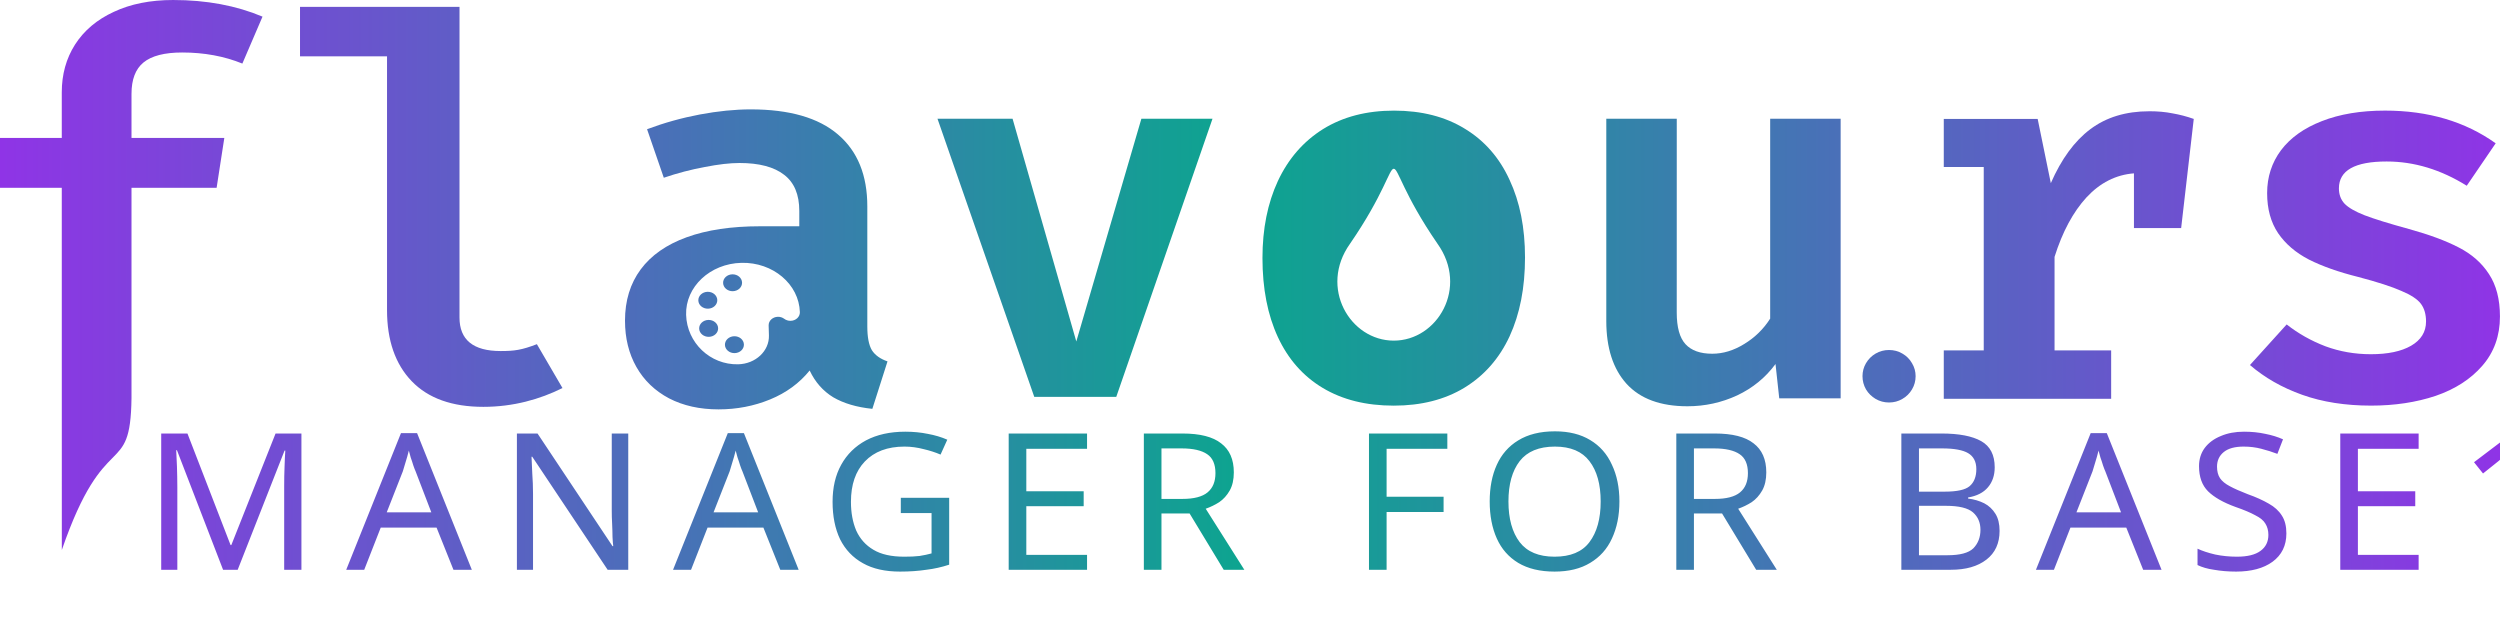
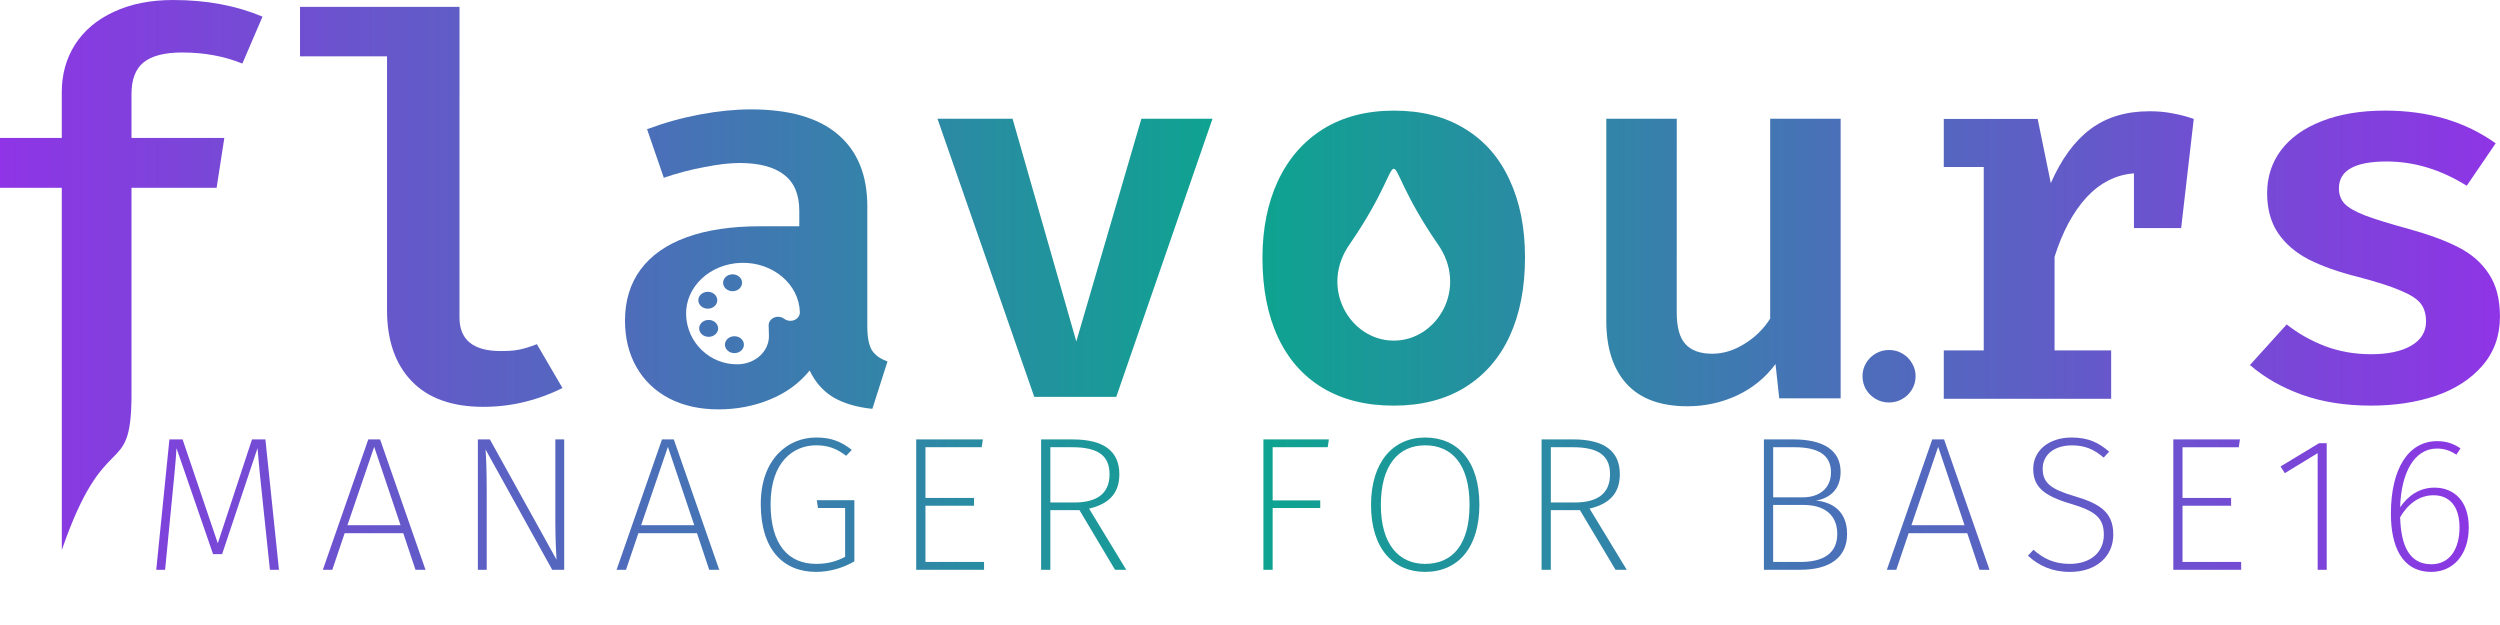
- <svg xmlns="http://www.w3.org/2000/svg" xmlns:xlink="http://www.w3.org/1999/xlink" id="svg8" version="1.1" viewBox="0 0 105.833 26.458" height="100" width="400">
+ <svg xmlns="http://www.w3.org/2000/svg" xmlns:xlink="http://www.w3.org/1999/xlink" width="400" height="100" viewBox="0 0 105.833 26.458" version="1.1" id="svg8">
  <defs id="defs2">
    <linearGradient id="Main_gradient">
-       <stop id="stop892" offset="0" style="stop-color:#0ca58f;stop-opacity:1" />
-       <stop id="stop894" offset="1" style="stop-color:#8f34e6;stop-opacity:1" />
+       <stop style="stop-color:#0ca58f;stop-opacity:1" offset="0" id="stop892" />
+       <stop style="stop-color:#8f34e6;stop-opacity:1" offset="1" id="stop894" />
    </linearGradient>
-     <filter height="1" y="-1.849924e-06" width="1" x="-3.0545465e-07" id="filter902" style="color-interpolation-filters:sRGB">
-       <feGaussianBlur id="feGaussianBlur904" stdDeviation="1.3314389e-05" />
+     <filter style="color-interpolation-filters:sRGB" id="filter902" x="-3.0545465e-07" width="1" y="-1.849924e-06" height="1">
+       <feGaussianBlur stdDeviation="1.3314389e-05" id="feGaussianBlur904" />
    </filter>
-     <linearGradient gradientTransform="matrix(1.011835,0,0,1.011835,0,-0.4479252)" spreadMethod="reflect" gradientUnits="userSpaceOnUse" y2="13.597" x2="102.974" y1="13.597" x1="51.487" id="linearGradient995" xlink:href="#Main_gradient" />
-     <linearGradient gradientTransform="matrix(0.9891899,0,0,1.083009,0,-1.396693)" spreadMethod="reflect" gradientUnits="userSpaceOnUse" y2="20.834" x2="0" y1="20.834" x1="52.917" id="linearGradient1029" xlink:href="#Main_gradient" />
-     <linearGradient spreadMethod="reflect" y2="13.287" x2="104.615" y1="13.287" x1="52.307" gradientUnits="userSpaceOnUse" id="linearGradient1204" xlink:href="#Main_gradient" />
-     <linearGradient spreadMethod="reflect" y2="13.287" x2="104.615" y1="13.287" x1="52.307" gradientUnits="userSpaceOnUse" id="linearGradient1206" xlink:href="#Main_gradient" gradientTransform="matrix(3.789957,0,0,3.824298,0.9704079,-0.6046531)" />
-     <linearGradient spreadMethod="reflect" y2="13.287" x2="104.615" y1="13.287" x1="52.307" gradientUnits="userSpaceOnUse" id="linearGradient1208" xlink:href="#Main_gradient" />
-     <linearGradient spreadMethod="reflect" y2="13.287" x2="104.615" y1="13.287" x1="52.307" gradientUnits="userSpaceOnUse" id="linearGradient1210" xlink:href="#Main_gradient" />
-     <linearGradient spreadMethod="reflect" y2="13.287" x2="104.615" y1="13.287" x1="52.307" gradientUnits="userSpaceOnUse" id="linearGradient1212" xlink:href="#Main_gradient" />
-     <linearGradient spreadMethod="reflect" y2="13.287" x2="104.615" y1="13.287" x1="52.307" gradientUnits="userSpaceOnUse" id="linearGradient1214" xlink:href="#Main_gradient" />
-     <linearGradient spreadMethod="reflect" y2="13.287" x2="104.615" y1="13.287" x1="52.307" gradientUnits="userSpaceOnUse" id="linearGradient1216" xlink:href="#Main_gradient" />
-     <linearGradient spreadMethod="reflect" y2="13.287" x2="104.615" y1="13.287" x1="52.307" gradientUnits="userSpaceOnUse" id="linearGradient1218" xlink:href="#Main_gradient" />
+     <linearGradient xlink:href="#Main_gradient" id="linearGradient995" x1="51.487" y1="13.597" x2="102.974" y2="13.597" gradientUnits="userSpaceOnUse" spreadMethod="reflect" gradientTransform="matrix(1.011835,0,0,1.011835,0,-0.4479252)" />
+     <linearGradient xlink:href="#Main_gradient" id="linearGradient1029" x1="52.917" y1="20.834" x2="0" y2="20.834" gradientUnits="userSpaceOnUse" spreadMethod="reflect" gradientTransform="matrix(0.9891899,0,0,1.083009,0,-1.396693)" />
+     <linearGradient xlink:href="#Main_gradient" id="linearGradient1204" gradientUnits="userSpaceOnUse" x1="52.307" y1="13.287" x2="104.615" y2="13.287" spreadMethod="reflect" />
+     <linearGradient gradientTransform="matrix(3.789957,0,0,3.824298,0.9704079,-0.6046531)" xlink:href="#Main_gradient" id="linearGradient1206" gradientUnits="userSpaceOnUse" x1="52.307" y1="13.287" x2="104.615" y2="13.287" spreadMethod="reflect" />
+     <linearGradient xlink:href="#Main_gradient" id="linearGradient1208" gradientUnits="userSpaceOnUse" x1="52.307" y1="13.287" x2="104.615" y2="13.287" spreadMethod="reflect" />
+     <linearGradient xlink:href="#Main_gradient" id="linearGradient1210" gradientUnits="userSpaceOnUse" x1="52.307" y1="13.287" x2="104.615" y2="13.287" spreadMethod="reflect" />
+     <linearGradient xlink:href="#Main_gradient" id="linearGradient1212" gradientUnits="userSpaceOnUse" x1="52.307" y1="13.287" x2="104.615" y2="13.287" spreadMethod="reflect" />
+     <linearGradient xlink:href="#Main_gradient" id="linearGradient1214" gradientUnits="userSpaceOnUse" x1="52.307" y1="13.287" x2="104.615" y2="13.287" spreadMethod="reflect" />
+     <linearGradient xlink:href="#Main_gradient" id="linearGradient1216" gradientUnits="userSpaceOnUse" x1="52.307" y1="13.287" x2="104.615" y2="13.287" spreadMethod="reflect" />
+     <linearGradient xlink:href="#Main_gradient" id="linearGradient1218" gradientUnits="userSpaceOnUse" x1="52.307" y1="13.287" x2="104.615" y2="13.287" spreadMethod="reflect" />
  </defs>
  <g id="layer1">
-     <path transform="matrix(1.036117,0,0,0.9984612,-0.3110726,-0.03447067)" d="m 19.074,13.494 c 0,0.95 0.561,1.424 1.682,1.424 0.568,0 0.859,-0.044 1.48,-0.291 l 1.046,1.86 c -0.927,0.479 -2.014,0.797 -3.233,0.797 -1.279,0 -2.255,-0.363 -2.928,-1.088 C 16.45,15.472 16.113,14.466 16.113,13.18 V 2.424 H 12.558 V 0.326 h 6.517 z" style="font-style:normal;font-variant:normal;font-weight:600;font-stretch:normal;font-size:21.872px;line-height:1.25;font-family:'Fira Code';-inkscape-font-specification:'Fira Code Semi-Bold';font-variant-ligatures:normal;font-variant-caps:normal;font-variant-numeric:normal;font-variant-east-asian:normal;fill:url(#linearGradient1204);fill-opacity:1;stroke:none;stroke-width:0.265;filter:url(#filter902)" id="path1063" />
-     <path id="path1065" style="font-style:normal;font-variant:normal;font-weight:600;font-stretch:normal;font-size:21.872px;line-height:1.25;font-family:'Fira Code';-inkscape-font-specification:'Fira Code Semi-Bold';font-variant-ligatures:normal;font-variant-caps:normal;font-variant-numeric:normal;font-variant-east-asian:normal;fill:url(#linearGradient1206);fill-opacity:1;stroke:none;stroke-width:1.007;filter:url(#filter902)" d="M 120.107 17.5 C 117.614 17.5 114.907 17.771 111.988 18.314 C 109.098 18.858 106.278 19.644 103.529 20.674 L 106.207 28.438 C 108.389 27.694 110.572 27.123 112.754 26.723 C 114.936 26.294 116.792 26.08 118.322 26.08 C 121.468 26.08 123.848 26.709 125.463 27.967 C 127.078 29.196 127.887 31.127 127.887 33.758 L 127.887 36.203 L 121.596 36.203 C 117.005 36.203 113.094 36.788 109.863 37.961 C 106.633 39.133 104.18 40.85 102.508 43.109 C 100.836 45.369 100 48.098 100 51.301 C 100 54.103 100.609 56.578 101.828 58.723 C 103.047 60.867 104.789 62.539 107.057 63.74 C 109.324 64.913 111.959 65.5 114.963 65.5 C 117.882 65.5 120.632 64.97 123.211 63.912 C 125.79 62.854 127.901 61.31 129.545 59.279 C 130.423 61.138 131.684 62.569 133.328 63.57 C 135 64.543 137.082 65.157 139.576 65.414 L 142 57.822 C 140.838 57.422 140.002 56.82 139.492 56.02 C 139.01 55.19 138.77 53.933 138.77 52.246 L 138.77 33.027 C 138.77 28.023 137.211 24.193 134.094 21.533 C 130.976 18.845 126.314 17.5 120.107 17.5 z M 118.637 42.053 C 123.663 41.934 127.846 45.467 127.979 49.943 C 128.001 50.691 127.341 51.31 126.502 51.33 C 126.108 51.34 125.75 51.213 125.471 51.004 C 125.202 50.803 124.843 50.677 124.459 50.686 C 123.62 50.706 122.96 51.325 122.982 52.072 L 123.029 53.666 C 123.103 56.152 120.898 58.221 118.107 58.287 C 113.638 58.392 109.91 54.849 109.777 50.373 C 109.644 45.897 113.611 42.171 118.637 42.053 z M 117.174 43.891 C 116.335 43.911 115.675 44.53 115.697 45.277 C 115.72 46.025 116.415 46.612 117.254 46.592 C 118.093 46.572 118.753 45.953 118.73 45.205 C 118.708 44.458 118.013 43.871 117.174 43.891 z M 113.209 46.688 C 112.37 46.708 111.71 47.327 111.732 48.074 C 111.755 48.822 112.45 49.408 113.289 49.389 C 114.128 49.369 114.788 48.749 114.766 48.002 C 114.743 47.254 114.048 46.668 113.209 46.688 z M 113.342 51.189 C 112.502 51.209 111.843 51.829 111.865 52.576 C 111.888 53.324 112.585 53.912 113.424 53.893 C 114.263 53.873 114.923 53.253 114.9 52.506 C 114.878 51.758 114.181 51.17 113.342 51.189 z M 117.469 53.797 C 116.629 53.817 115.968 54.436 115.99 55.184 C 116.013 55.931 116.71 56.518 117.549 56.498 C 118.388 56.478 119.048 55.859 119.025 55.111 C 119.003 54.364 118.308 53.777 117.469 53.797 z " transform="scale(0.2645833)" />
-     <path transform="matrix(0.9979843,0,0,0.9912132,0.3347515,0.00102937)" d="m 48.08,5.071 h 3.017 L 47.015,16.949 H 43.537 L 39.432,5.071 h 3.185 l 2.703,9.512 z" style="font-style:normal;font-variant:normal;font-weight:600;font-stretch:normal;font-size:21.872px;line-height:1.25;font-family:'Fira Code';-inkscape-font-specification:'Fira Code Semi-Bold';font-variant-ligatures:normal;font-variant-caps:normal;font-variant-numeric:normal;font-variant-east-asian:normal;fill:url(#linearGradient1208);fill-opacity:1;stroke:none;stroke-width:0.265;filter:url(#filter902)" id="path1067" />
-     <path transform="matrix(1.002759,0,0,0.9949813,0.115438,-0.02722774)" d="m 58.736,4.734 c 1.167,0 2.165,0.258 2.995,0.774 0.83,0.508 1.458,1.234 1.884,2.176 0.434,0.935 0.651,2.034 0.651,3.298 0,1.286 -0.217,2.404 -0.651,3.354 -0.434,0.942 -1.069,1.671 -1.907,2.187 -0.83,0.508 -1.825,0.763 -2.984,0.763 -1.167,0 -2.165,-0.251 -2.995,-0.752 -0.83,-0.501 -1.462,-1.223 -1.896,-2.165 -0.434,-0.942 -0.651,-2.064 -0.651,-3.365 0,-1.241 0.217,-2.333 0.651,-3.275 0.441,-0.95 1.077,-1.686 1.907,-2.21 0.838,-0.523 1.836,-0.785 2.995,-0.785 z m -1.858,5.664 c -1.319,1.861 0,4.122 1.847,4.122 1.847,0 3.166,-2.26 1.847,-4.122 -2.902,-4.255 -0.792,-4.255 -3.694,0 z" style="font-style:normal;font-variant:normal;font-weight:600;font-stretch:normal;font-size:21.872px;line-height:1.25;font-family:'Fira Code';-inkscape-font-specification:'Fira Code Semi-Bold';font-variant-ligatures:normal;font-variant-caps:normal;font-variant-numeric:normal;font-variant-east-asian:normal;fill:url(#linearGradient1210);fill-opacity:1;stroke:none;stroke-width:0.265;filter:url(#filter902)" id="path1069" />
-     <path transform="matrix(1.007491,0,0,0.9963982,0.2337334,-0.02526141)" d="m 70.222,13.304 q 0,0.942 0.37,1.346 0.37,0.404 1.122,0.404 0.684,0 1.346,-0.415 0.673,-0.415 1.088,-1.077 V 5.071 h 2.961 V 16.949 h -2.58 l -0.157,-1.458 q -0.628,0.864 -1.615,1.335 -0.987,0.46 -2.086,0.46 -1.694,0 -2.557,-0.953 -0.852,-0.953 -0.852,-2.67 V 5.071 h 2.961 z" style="font-style:normal;font-variant:normal;font-weight:600;font-stretch:normal;font-size:21.872px;line-height:1.25;font-family:'Fira Code';-inkscape-font-specification:'Fira Code Semi-Bold';font-variant-ligatures:normal;font-variant-caps:normal;font-variant-numeric:normal;font-variant-east-asian:normal;fill:url(#linearGradient1212);fill-opacity:1;stroke:none;stroke-width:0.265;filter:url(#filter902)" id="path1071" />
-     <path transform="matrix(1.003332,0,0,0.9915251,0.5385994,0.07244467)" d="m 78.047,15.988 q 0,-0.299 0.147,-0.554 0.152,-0.261 0.407,-0.412 0.261,-0.152 0.564,-0.152 0.309,0 0.564,0.152 0.261,0.152 0.407,0.412 0.152,0.255 0.152,0.554 0,0.304 -0.152,0.564 -0.147,0.255 -0.407,0.407 -0.255,0.152 -0.564,0.152 -0.304,0 -0.564,-0.152 -0.255,-0.152 -0.407,-0.407 -0.147,-0.261 -0.147,-0.564 z" style="font-style:normal;font-variant:normal;font-weight:600;font-stretch:normal;font-size:10.583px;line-height:1.25;font-family:'Fira Code';-inkscape-font-specification:'Fira Code Semi-Bold';font-variant-ligatures:normal;font-variant-caps:normal;font-variant-numeric:normal;font-variant-east-asian:normal;fill:url(#linearGradient1214);fill-opacity:1;stroke:none;stroke-width:0.265;filter:url(#filter902)" id="path1073" />
-     <path transform="matrix(1.012391,0,0,0.9973141,-0.06763188,-0.02300016)" d="m 89.937,4.745 q 0.538,0 0.976,0.09 0.449,0.079 0.886,0.236 L 91.272,9.703 H 89.298 V 7.381 q -1.133,0.09 -1.985,1.021 -0.841,0.931 -1.335,2.524 v 3.971 h 2.367 v 2.053 h -6.999 v -2.053 h 1.671 V 7.112 h -1.671 V 5.071 h 3.926 l 0.55,2.726 q 0.662,-1.537 1.649,-2.288 0.998,-0.763 2.468,-0.763 z" style="font-style:normal;font-variant:normal;font-weight:600;font-stretch:normal;font-size:21.872px;line-height:1.25;font-family:'Fira Code';-inkscape-font-specification:'Fira Code Semi-Bold';font-variant-ligatures:normal;font-variant-caps:normal;font-variant-numeric:normal;font-variant-east-asian:normal;fill:url(#linearGradient1216);fill-opacity:1;stroke:none;stroke-width:0.265;filter:url(#filter902)" id="path1075" />
-     <path transform="matrix(1.011306,0,0,0.9949813,0.031188,-0.02722766)" d="m 99.213,15.098 q 1.066,0 1.682,-0.359 0.628,-0.37 0.628,-1.032 0,-0.46 -0.213,-0.752 -0.213,-0.292 -0.819,-0.55 -0.594,-0.269 -1.806,-0.594 -1.234,-0.314 -2.064,-0.74 -0.83,-0.437 -1.29,-1.122 -0.46,-0.695 -0.46,-1.705 0,-1.032 0.583,-1.828 0.594,-0.796 1.705,-1.234 1.122,-0.449 2.647,-0.449 2.714,0 4.632,1.391 l -1.211,1.806 q -1.626,-1.032 -3.354,-1.032 -1.997,0 -1.997,1.144 0,0.393 0.236,0.651 0.247,0.258 0.841,0.494 0.606,0.236 1.851,0.583 1.279,0.359 2.086,0.785 0.819,0.426 1.267,1.133 0.46,0.707 0.46,1.806 0,1.234 -0.74,2.097 -0.729,0.852 -1.952,1.279 -1.223,0.415 -2.703,0.415 -1.615,0 -2.883,-0.46 -1.267,-0.46 -2.187,-1.267 l 1.537,-1.727 q 0.729,0.583 1.626,0.931 0.897,0.336 1.896,0.336 z" style="font-style:normal;font-variant:normal;font-weight:600;font-stretch:normal;font-size:21.872px;line-height:1.25;font-family:'Fira Code';-inkscape-font-specification:'Fira Code Semi-Bold';font-variant-ligatures:normal;font-variant-caps:normal;font-variant-numeric:normal;font-variant-east-asian:normal;fill:url(#linearGradient1218);fill-opacity:1;stroke:none;stroke-width:0.265;filter:url(#filter902)" id="path1077" />
-     <text transform="scale(1.01575,0.9844947)" id="text910" y="24.5" x="5.922" style="font-style:normal;font-weight:normal;font-size:8.196px;line-height:1.25;font-family:sans-serif;letter-spacing:1.076px;fill:url(#linearGradient995);fill-opacity:1;stroke:none;stroke-width:0.262" xml:space="preserve">
-       <tspan dx="0" style="font-style:normal;font-variant:normal;font-weight:200;font-stretch:normal;font-size:8.196px;font-family:'Fira Sans';-inkscape-font-specification:'Fira Sans, Ultra-Light';font-variant-ligatures:normal;font-variant-caps:normal;font-variant-numeric:normal;font-variant-east-asian:normal;fill:url(#linearGradient995);fill-opacity:1;stroke-width:0.262" y="24.5" x="5.922" id="tspan908">MANAGER FOR BASE16</tspan>
-     </text>
-     <path d="M 7.33,0 C 6.364,0 5.526,0.168 4.815,0.503 4.104,0.83 3.558,1.292 3.176,1.887 2.802,2.475 2.615,3.149 2.615,3.909 V 5.84 H 0 v 2.111 h 2.615 c -0.001,5.042 0.002,10.677 0.002,15.332 1.822,-5.291 2.905,-2.946 2.95,-6.431 -4.04e-5,-3.096 -1.5e-5,-6.248 0,-8.901 h 3.603 L 9.496,5.84 H 5.567 V 3.975 c 0,-0.61 0.169,-1.053 0.506,-1.329 0.344,-0.283 0.891,-0.424 1.639,-0.424 0.928,0 1.777,0.156 2.548,0.469 L 11.113,0.704 C 9.998,0.235 8.737,0 7.33,0 Z" style="opacity:1;fill:url(#linearGradient1029);fill-opacity:1;stroke:none;stroke-width:0.509;stroke-miterlimit:4;stroke-dasharray:none" id="rect1021" />
+     <path id="path1063" style="font-style:normal;font-variant:normal;font-weight:600;font-stretch:normal;font-size:21.872px;line-height:1.25;font-family:'Fira Code';-inkscape-font-specification:'Fira Code Semi-Bold';font-variant-ligatures:normal;font-variant-caps:normal;font-variant-numeric:normal;font-variant-east-asian:normal;fill:url(#linearGradient1204);fill-opacity:1;stroke:none;stroke-width:0.265;filter:url(#filter902)" d="m 19.074,13.494 c 0,0.95 0.561,1.424 1.682,1.424 0.568,0 0.859,-0.044 1.48,-0.291 l 1.046,1.86 c -0.927,0.479 -2.014,0.797 -3.233,0.797 -1.279,0 -2.255,-0.363 -2.928,-1.088 C 16.45,15.472 16.113,14.466 16.113,13.18 V 2.424 H 12.558 V 0.326 h 6.517 z" transform="matrix(1.036117,0,0,0.9984612,-0.3110726,-0.03447067)" />
+     <path transform="scale(0.2645833)" d="M 120.107 17.5 C 117.614 17.5 114.907 17.771 111.988 18.314 C 109.098 18.858 106.278 19.644 103.529 20.674 L 106.207 28.438 C 108.389 27.694 110.572 27.123 112.754 26.723 C 114.936 26.294 116.792 26.08 118.322 26.08 C 121.468 26.08 123.848 26.709 125.463 27.967 C 127.078 29.196 127.887 31.127 127.887 33.758 L 127.887 36.203 L 121.596 36.203 C 117.005 36.203 113.094 36.788 109.863 37.961 C 106.633 39.133 104.18 40.85 102.508 43.109 C 100.836 45.369 100 48.098 100 51.301 C 100 54.103 100.609 56.578 101.828 58.723 C 103.047 60.867 104.789 62.539 107.057 63.74 C 109.324 64.913 111.959 65.5 114.963 65.5 C 117.882 65.5 120.632 64.97 123.211 63.912 C 125.79 62.854 127.901 61.31 129.545 59.279 C 130.423 61.138 131.684 62.569 133.328 63.57 C 135 64.543 137.082 65.157 139.576 65.414 L 142 57.822 C 140.838 57.422 140.002 56.82 139.492 56.02 C 139.01 55.19 138.77 53.933 138.77 52.246 L 138.77 33.027 C 138.77 28.023 137.211 24.193 134.094 21.533 C 130.976 18.845 126.314 17.5 120.107 17.5 z M 118.637 42.053 C 123.663 41.934 127.846 45.467 127.979 49.943 C 128.001 50.691 127.341 51.31 126.502 51.33 C 126.108 51.34 125.75 51.213 125.471 51.004 C 125.202 50.803 124.843 50.677 124.459 50.686 C 123.62 50.706 122.96 51.325 122.982 52.072 L 123.029 53.666 C 123.103 56.152 120.898 58.221 118.107 58.287 C 113.638 58.392 109.91 54.849 109.777 50.373 C 109.644 45.897 113.611 42.171 118.637 42.053 z M 117.174 43.891 C 116.335 43.911 115.675 44.53 115.697 45.277 C 115.72 46.025 116.415 46.612 117.254 46.592 C 118.093 46.572 118.753 45.953 118.73 45.205 C 118.708 44.458 118.013 43.871 117.174 43.891 z M 113.209 46.688 C 112.37 46.708 111.71 47.327 111.732 48.074 C 111.755 48.822 112.45 49.408 113.289 49.389 C 114.128 49.369 114.788 48.749 114.766 48.002 C 114.743 47.254 114.048 46.668 113.209 46.688 z M 113.342 51.189 C 112.502 51.209 111.843 51.829 111.865 52.576 C 111.888 53.324 112.585 53.912 113.424 53.893 C 114.263 53.873 114.923 53.253 114.9 52.506 C 114.878 51.758 114.181 51.17 113.342 51.189 z M 117.469 53.797 C 116.629 53.817 115.968 54.436 115.99 55.184 C 116.013 55.931 116.71 56.518 117.549 56.498 C 118.388 56.478 119.048 55.859 119.025 55.111 C 119.003 54.364 118.308 53.777 117.469 53.797 z " style="font-style:normal;font-variant:normal;font-weight:600;font-stretch:normal;font-size:21.872px;line-height:1.25;font-family:'Fira Code';-inkscape-font-specification:'Fira Code Semi-Bold';font-variant-ligatures:normal;font-variant-caps:normal;font-variant-numeric:normal;font-variant-east-asian:normal;fill:url(#linearGradient1206);fill-opacity:1;stroke:none;stroke-width:1.007;filter:url(#filter902)" id="path1065" />
+     <path id="path1067" style="font-style:normal;font-variant:normal;font-weight:600;font-stretch:normal;font-size:21.872px;line-height:1.25;font-family:'Fira Code';-inkscape-font-specification:'Fira Code Semi-Bold';font-variant-ligatures:normal;font-variant-caps:normal;font-variant-numeric:normal;font-variant-east-asian:normal;fill:url(#linearGradient1208);fill-opacity:1;stroke:none;stroke-width:0.265;filter:url(#filter902)" d="m 48.08,5.071 h 3.017 L 47.015,16.949 H 43.537 L 39.432,5.071 h 3.185 l 2.703,9.512 z" transform="matrix(0.9979843,0,0,0.9912132,0.3347515,0.00102937)" />
+     <path id="path1069" style="font-style:normal;font-variant:normal;font-weight:600;font-stretch:normal;font-size:21.872px;line-height:1.25;font-family:'Fira Code';-inkscape-font-specification:'Fira Code Semi-Bold';font-variant-ligatures:normal;font-variant-caps:normal;font-variant-numeric:normal;font-variant-east-asian:normal;fill:url(#linearGradient1210);fill-opacity:1;stroke:none;stroke-width:0.265;filter:url(#filter902)" d="m 58.736,4.734 c 1.167,0 2.165,0.258 2.995,0.774 0.83,0.508 1.458,1.234 1.884,2.176 0.434,0.935 0.651,2.034 0.651,3.298 0,1.286 -0.217,2.404 -0.651,3.354 -0.434,0.942 -1.069,1.671 -1.907,2.187 -0.83,0.508 -1.825,0.763 -2.984,0.763 -1.167,0 -2.165,-0.251 -2.995,-0.752 -0.83,-0.501 -1.462,-1.223 -1.896,-2.165 -0.434,-0.942 -0.651,-2.064 -0.651,-3.365 0,-1.241 0.217,-2.333 0.651,-3.275 0.441,-0.95 1.077,-1.686 1.907,-2.21 0.838,-0.523 1.836,-0.785 2.995,-0.785 z m -1.858,5.664 c -1.319,1.861 0,4.122 1.847,4.122 1.847,0 3.166,-2.26 1.847,-4.122 -2.902,-4.255 -0.792,-4.255 -3.694,0 z" transform="matrix(1.002759,0,0,0.9949813,0.115438,-0.02722774)" />
+     <path id="path1071" style="font-style:normal;font-variant:normal;font-weight:600;font-stretch:normal;font-size:21.872px;line-height:1.25;font-family:'Fira Code';-inkscape-font-specification:'Fira Code Semi-Bold';font-variant-ligatures:normal;font-variant-caps:normal;font-variant-numeric:normal;font-variant-east-asian:normal;fill:url(#linearGradient1212);fill-opacity:1;stroke:none;stroke-width:0.265;filter:url(#filter902)" d="m 70.222,13.304 q 0,0.942 0.37,1.346 0.37,0.404 1.122,0.404 0.684,0 1.346,-0.415 0.673,-0.415 1.088,-1.077 V 5.071 h 2.961 V 16.949 h -2.58 l -0.157,-1.458 q -0.628,0.864 -1.615,1.335 -0.987,0.46 -2.086,0.46 -1.694,0 -2.557,-0.953 -0.852,-0.953 -0.852,-2.67 V 5.071 h 2.961 z" transform="matrix(1.007491,0,0,0.9963982,0.2337334,-0.02526141)" />
+     <path id="path1073" style="font-style:normal;font-variant:normal;font-weight:600;font-stretch:normal;font-size:10.583px;line-height:1.25;font-family:'Fira Code';-inkscape-font-specification:'Fira Code Semi-Bold';font-variant-ligatures:normal;font-variant-caps:normal;font-variant-numeric:normal;font-variant-east-asian:normal;fill:url(#linearGradient1214);fill-opacity:1;stroke:none;stroke-width:0.265;filter:url(#filter902)" d="m 78.047,15.988 q 0,-0.299 0.147,-0.554 0.152,-0.261 0.407,-0.412 0.261,-0.152 0.564,-0.152 0.309,0 0.564,0.152 0.261,0.152 0.407,0.412 0.152,0.255 0.152,0.554 0,0.304 -0.152,0.564 -0.147,0.255 -0.407,0.407 -0.255,0.152 -0.564,0.152 -0.304,0 -0.564,-0.152 -0.255,-0.152 -0.407,-0.407 -0.147,-0.261 -0.147,-0.564 z" transform="matrix(1.003332,0,0,0.9915251,0.5385994,0.07244467)" />
+     <path id="path1075" style="font-style:normal;font-variant:normal;font-weight:600;font-stretch:normal;font-size:21.872px;line-height:1.25;font-family:'Fira Code';-inkscape-font-specification:'Fira Code Semi-Bold';font-variant-ligatures:normal;font-variant-caps:normal;font-variant-numeric:normal;font-variant-east-asian:normal;fill:url(#linearGradient1216);fill-opacity:1;stroke:none;stroke-width:0.265;filter:url(#filter902)" d="m 89.937,4.745 q 0.538,0 0.976,0.09 0.449,0.079 0.886,0.236 L 91.272,9.703 H 89.298 V 7.381 q -1.133,0.09 -1.985,1.021 -0.841,0.931 -1.335,2.524 v 3.971 h 2.367 v 2.053 h -6.999 v -2.053 h 1.671 V 7.112 h -1.671 V 5.071 h 3.926 l 0.55,2.726 q 0.662,-1.537 1.649,-2.288 0.998,-0.763 2.468,-0.763 z" transform="matrix(1.012391,0,0,0.9973141,-0.06763188,-0.02300016)" />
+     <path id="path1077" style="font-style:normal;font-variant:normal;font-weight:600;font-stretch:normal;font-size:21.872px;line-height:1.25;font-family:'Fira Code';-inkscape-font-specification:'Fira Code Semi-Bold';font-variant-ligatures:normal;font-variant-caps:normal;font-variant-numeric:normal;font-variant-east-asian:normal;fill:url(#linearGradient1218);fill-opacity:1;stroke:none;stroke-width:0.265;filter:url(#filter902)" d="m 99.213,15.098 q 1.066,0 1.682,-0.359 0.628,-0.37 0.628,-1.032 0,-0.46 -0.213,-0.752 -0.213,-0.292 -0.819,-0.55 -0.594,-0.269 -1.806,-0.594 -1.234,-0.314 -2.064,-0.74 -0.83,-0.437 -1.29,-1.122 -0.46,-0.695 -0.46,-1.705 0,-1.032 0.583,-1.828 0.594,-0.796 1.705,-1.234 1.122,-0.449 2.647,-0.449 2.714,0 4.632,1.391 l -1.211,1.806 q -1.626,-1.032 -3.354,-1.032 -1.997,0 -1.997,1.144 0,0.393 0.236,0.651 0.247,0.258 0.841,0.494 0.606,0.236 1.851,0.583 1.279,0.359 2.086,0.785 0.819,0.426 1.267,1.133 0.46,0.707 0.46,1.806 0,1.234 -0.74,2.097 -0.729,0.852 -1.952,1.279 -1.223,0.415 -2.703,0.415 -1.615,0 -2.883,-0.46 -1.267,-0.46 -2.187,-1.267 l 1.537,-1.727 q 0.729,0.583 1.626,0.931 0.897,0.336 1.896,0.336 z" transform="matrix(1.011306,0,0,0.9949813,0.031188,-0.02722766)" />
+     <g style="font-style:normal;font-weight:normal;font-size:8.196px;line-height:1.25;font-family:sans-serif;letter-spacing:1.076px;fill:url(#linearGradient995);fill-opacity:1;stroke:none;stroke-width:0.262" id="text910" transform="scale(1.01575,0.9844947)" aria-label="MANAGER FOR BASE16">
+       <path id="path869" style="font-style:normal;font-variant:normal;font-weight:200;font-stretch:normal;font-size:8.196px;font-family:'Fira Sans';-inkscape-font-specification:'Fira Sans, Ultra-Light';font-variant-ligatures:normal;font-variant-caps:normal;font-variant-numeric:normal;font-variant-east-asian:normal;fill:url(#linearGradient995);fill-opacity:1;stroke-width:0.262" d="M 11.061,18.894 H 10.503 L 9.077,23.361 7.61,18.894 H 7.061 L 6.512,24.5 h 0.369 l 0.262,-2.778 c 0.082,-0.869 0.189,-1.926 0.213,-2.451 l 1.524,4.557 h 0.377 l 1.475,-4.557 c 0.041,0.525 0.139,1.582 0.238,2.492 l 0.279,2.737 h 0.377 z" />
+       <path id="path871" style="font-style:normal;font-variant:normal;font-weight:200;font-stretch:normal;font-size:8.196px;font-family:'Fira Sans';-inkscape-font-specification:'Fira Sans, Ultra-Light';font-variant-ligatures:normal;font-variant-caps:normal;font-variant-numeric:normal;font-variant-east-asian:normal;fill:url(#linearGradient995);fill-opacity:1;stroke-width:0.262" d="m 17.316,24.5 h 0.418 l -1.893,-5.606 h -0.492 l -1.893,5.606 h 0.393 l 0.516,-1.574 h 2.442 z m -2.836,-1.918 1.115,-3.369 1.098,3.369 z" />
+       <path id="path873" style="font-style:normal;font-variant:normal;font-weight:200;font-stretch:normal;font-size:8.196px;font-family:'Fira Sans';-inkscape-font-specification:'Fira Sans, Ultra-Light';font-variant-ligatures:normal;font-variant-caps:normal;font-variant-numeric:normal;font-variant-east-asian:normal;fill:url(#linearGradient995);fill-opacity:1;stroke-width:0.262" d="m 23.514,18.894 h -0.369 v 3.532 c 0,0.738 0.033,1.369 0.049,1.639 l -2.778,-5.172 H 19.916 V 24.5 h 0.369 v -3.336 c 0,-0.992 -0.025,-1.475 -0.049,-1.836 l 2.778,5.172 h 0.5 z" />
+       <path id="path875" style="font-style:normal;font-variant:normal;font-weight:200;font-stretch:normal;font-size:8.196px;font-family:'Fira Sans';-inkscape-font-specification:'Fira Sans, Ultra-Light';font-variant-ligatures:normal;font-variant-caps:normal;font-variant-numeric:normal;font-variant-east-asian:normal;fill:url(#linearGradient995);fill-opacity:1;stroke-width:0.262" d="m 29.557,24.5 h 0.418 l -1.893,-5.606 H 27.59 L 25.697,24.5 h 0.393 l 0.516,-1.574 h 2.442 z m -2.836,-1.918 1.115,-3.369 1.098,3.369 z" />
+       <path id="path877" style="font-style:normal;font-variant:normal;font-weight:200;font-stretch:normal;font-size:8.196px;font-family:'Fira Sans';-inkscape-font-specification:'Fira Sans, Ultra-Light';font-variant-ligatures:normal;font-variant-caps:normal;font-variant-numeric:normal;font-variant-east-asian:normal;fill:url(#linearGradient995);fill-opacity:1;stroke-width:0.262" d="m 34.009,18.813 c -1.164,0 -2.303,0.918 -2.303,2.86 0,1.942 0.926,2.918 2.303,2.918 0.566,0 1.115,-0.164 1.598,-0.451 v -2.631 h -1.565 l 0.049,0.336 h 1.131 v 2.098 c -0.361,0.197 -0.729,0.303 -1.213,0.303 -1.147,0 -1.893,-0.82 -1.893,-2.574 0,-1.828 0.967,-2.524 1.893,-2.524 0.5,0 0.861,0.139 1.254,0.451 L 35.501,19.345 c -0.451,-0.361 -0.861,-0.533 -1.492,-0.533 z" />
+       <path id="path879" style="font-style:normal;font-variant:normal;font-weight:200;font-stretch:normal;font-size:8.196px;font-family:'Fira Sans';-inkscape-font-specification:'Fira Sans, Ultra-Light';font-variant-ligatures:normal;font-variant-caps:normal;font-variant-numeric:normal;font-variant-east-asian:normal;fill:url(#linearGradient995);fill-opacity:1;stroke-width:0.262" d="m 40.962,18.894 h -2.778 V 24.5 h 2.828 v -0.336 h -2.442 v -2.418 h 2.024 v -0.336 h -2.024 v -2.18 h 2.344 z" />
+       <path id="path881" style="font-style:normal;font-variant:normal;font-weight:200;font-stretch:normal;font-size:8.196px;font-family:'Fira Sans';-inkscape-font-specification:'Fira Sans, Ultra-Light';font-variant-ligatures:normal;font-variant-caps:normal;font-variant-numeric:normal;font-variant-east-asian:normal;fill:url(#linearGradient995);fill-opacity:1;stroke-width:0.262" d="m 46.471,24.5 h 0.467 L 45.389,21.87 c 0.787,-0.189 1.262,-0.623 1.262,-1.475 0,-0.967 -0.615,-1.5 -1.942,-1.5 H 43.39 V 24.5 h 0.385 v -2.565 h 1.213 z m -2.696,-2.893 v -2.377 h 0.91 c 1.131,0 1.557,0.402 1.557,1.164 0,0.844 -0.541,1.213 -1.475,1.213 z" />
+       <path id="path883" style="font-style:normal;font-variant:normal;font-weight:200;font-stretch:normal;font-size:8.196px;font-family:'Fira Sans';-inkscape-font-specification:'Fira Sans, Ultra-Light';font-variant-ligatures:normal;font-variant-caps:normal;font-variant-numeric:normal;font-variant-east-asian:normal;fill:url(#linearGradient995);fill-opacity:1;stroke-width:0.262" d="m 52.655,24.5 h 0.385 v -2.655 h 1.983 v -0.328 h -1.983 v -2.287 h 2.295 l 0.049,-0.336 h -2.729 z" />
+       <path id="path885" style="font-style:normal;font-variant:normal;font-weight:200;font-stretch:normal;font-size:8.196px;font-family:'Fira Sans';-inkscape-font-specification:'Fira Sans, Ultra-Light';font-variant-ligatures:normal;font-variant-caps:normal;font-variant-numeric:normal;font-variant-east-asian:normal;fill:url(#linearGradient995);fill-opacity:1;stroke-width:0.262" d="m 59.394,18.813 c -1.328,0 -2.254,1.049 -2.254,2.901 0,1.86 0.918,2.877 2.254,2.877 1.377,0 2.262,-1.049 2.262,-2.885 0,-1.893 -0.918,-2.893 -2.262,-2.893 z m 0,0.336 c 1.123,0 1.852,0.828 1.852,2.557 0,1.705 -0.705,2.541 -1.852,2.541 -1.09,0 -1.844,-0.836 -1.844,-2.533 0,-1.729 0.746,-2.565 1.844,-2.565 z" />
+       <path id="path887" style="font-style:normal;font-variant:normal;font-weight:200;font-stretch:normal;font-size:8.196px;font-family:'Fira Sans';-inkscape-font-specification:'Fira Sans, Ultra-Light';font-variant-ligatures:normal;font-variant-caps:normal;font-variant-numeric:normal;font-variant-east-asian:normal;fill:url(#linearGradient995);fill-opacity:1;stroke-width:0.262" d="m 67.33,24.5 h 0.467 l -1.549,-2.631 c 0.787,-0.189 1.262,-0.623 1.262,-1.475 0,-0.967 -0.615,-1.5 -1.942,-1.5 H 64.248 V 24.5 h 0.385 v -2.565 h 1.213 z m -2.696,-2.893 v -2.377 h 0.91 c 1.131,0 1.557,0.402 1.557,1.164 0,0.844 -0.541,1.213 -1.475,1.213 z" />
+       <path id="path889" style="font-style:normal;font-variant:normal;font-weight:200;font-stretch:normal;font-size:8.196px;font-family:'Fira Sans';-inkscape-font-specification:'Fira Sans, Ultra-Light';font-variant-ligatures:normal;font-variant-caps:normal;font-variant-numeric:normal;font-variant-east-asian:normal;fill:url(#linearGradient995);fill-opacity:1;stroke-width:0.262" d="m 75.686,21.525 c 0.598,-0.107 1.024,-0.5 1.024,-1.238 0,-0.934 -0.729,-1.393 -1.975,-1.393 H 73.514 V 24.5 h 1.516 c 1.213,0 1.951,-0.516 1.951,-1.541 0,-0.967 -0.606,-1.369 -1.295,-1.434 z m -0.91,-2.295 c 0.975,0 1.533,0.311 1.533,1.082 0,0.68 -0.475,1.074 -1.18,1.074 h -1.229 v -2.156 z m 0.262,4.934 h -1.139 v -2.451 h 1.279 c 0.795,0 1.393,0.377 1.393,1.246 0,0.844 -0.59,1.205 -1.533,1.205 z" />
+       <path id="path891" style="font-style:normal;font-variant:normal;font-weight:200;font-stretch:normal;font-size:8.196px;font-family:'Fira Sans';-inkscape-font-specification:'Fira Sans, Ultra-Light';font-variant-ligatures:normal;font-variant-caps:normal;font-variant-numeric:normal;font-variant-east-asian:normal;fill:url(#linearGradient995);fill-opacity:1;stroke-width:0.262" d="m 82.498,24.5 h 0.418 l -1.893,-5.606 h -0.492 l -1.893,5.606 h 0.393 l 0.516,-1.574 h 2.442 z m -2.836,-1.918 1.115,-3.369 1.098,3.369 z" />
+       <path id="path893" style="font-style:normal;font-variant:normal;font-weight:200;font-stretch:normal;font-size:8.196px;font-family:'Fira Sans';-inkscape-font-specification:'Fira Sans, Ultra-Light';font-variant-ligatures:normal;font-variant-caps:normal;font-variant-numeric:normal;font-variant-east-asian:normal;fill:url(#linearGradient995);fill-opacity:1;stroke-width:0.262" d="m 86.336,18.813 c -0.959,0 -1.598,0.574 -1.598,1.344 0,0.779 0.443,1.164 1.574,1.508 1.016,0.311 1.369,0.606 1.369,1.328 0,0.787 -0.59,1.254 -1.418,1.254 -0.672,0 -1.106,-0.238 -1.516,-0.606 l -0.229,0.254 c 0.451,0.426 1,0.697 1.754,0.697 1.082,0 1.803,-0.656 1.803,-1.606 0,-0.959 -0.557,-1.328 -1.606,-1.647 -1,-0.303 -1.336,-0.574 -1.336,-1.188 0,-0.598 0.484,-1 1.213,-1 0.533,0 0.91,0.156 1.328,0.525 l 0.229,-0.254 C 87.475,19.042 87.049,18.813 86.336,18.813 Z" />
+       <path id="path895" style="font-style:normal;font-variant:normal;font-weight:200;font-stretch:normal;font-size:8.196px;font-family:'Fira Sans';-inkscape-font-specification:'Fira Sans, Ultra-Light';font-variant-ligatures:normal;font-variant-caps:normal;font-variant-numeric:normal;font-variant-east-asian:normal;fill:url(#linearGradient995);fill-opacity:1;stroke-width:0.262" d="m 93.354,18.894 h -2.778 V 24.5 h 2.828 V 24.164 H 90.961 v -2.418 h 2.024 V 21.411 H 90.961 v -2.18 h 2.344 z" />
+       <path id="path897" style="font-style:normal;font-variant:normal;font-weight:200;font-stretch:normal;font-size:8.196px;font-family:'Fira Sans';-inkscape-font-specification:'Fira Sans, Ultra-Light';font-variant-ligatures:normal;font-variant-caps:normal;font-variant-numeric:normal;font-variant-east-asian:normal;fill:url(#linearGradient995);fill-opacity:1;stroke-width:0.262" d="m 96.97,19.058 h -0.32 l -1.606,1 0.18,0.287 1.369,-0.861 V 24.5 h 0.377 z" />
+       <path id="path899" style="font-style:normal;font-variant:normal;font-weight:200;font-stretch:normal;font-size:8.196px;font-family:'Fira Sans';-inkscape-font-specification:'Fira Sans, Ultra-Light';font-variant-ligatures:normal;font-variant-caps:normal;font-variant-numeric:normal;font-variant-east-asian:normal;fill:url(#linearGradient995);fill-opacity:1;stroke-width:0.262" d="m 101.464,20.968 c -0.631,0 -1.098,0.344 -1.434,0.844 0.041,-1.459 0.574,-2.524 1.533,-2.524 0.32,0 0.557,0.09 0.811,0.262 l 0.172,-0.27 c -0.27,-0.189 -0.566,-0.311 -0.975,-0.311 -1.188,0 -1.926,1.172 -1.926,3.114 0,1.385 0.443,2.508 1.688,2.508 0.893,0 1.557,-0.721 1.557,-1.918 0,-1.164 -0.647,-1.705 -1.426,-1.705 z m -0.131,3.295 c -0.918,0 -1.27,-0.795 -1.303,-2.024 0.32,-0.566 0.795,-0.943 1.393,-0.943 0.615,0 1.082,0.418 1.082,1.385 0,0.918 -0.402,1.582 -1.172,1.582 z" />
+     </g>
+     <path id="rect1021" style="opacity:1;fill:url(#linearGradient1029);fill-opacity:1;stroke:none;stroke-width:0.509;stroke-miterlimit:4;stroke-dasharray:none" d="M 7.33,0 C 6.364,0 5.526,0.168 4.815,0.503 4.104,0.83 3.558,1.292 3.176,1.887 2.802,2.475 2.615,3.149 2.615,3.909 V 5.84 H 0 v 2.111 h 2.615 c -0.001,5.042 0.002,10.677 0.002,15.332 1.822,-5.291 2.905,-2.946 2.95,-6.431 -4.04e-5,-3.096 -1.5e-5,-6.248 0,-8.901 h 3.603 L 9.496,5.84 H 5.567 V 3.975 c 0,-0.61 0.169,-1.053 0.506,-1.329 0.344,-0.283 0.891,-0.424 1.639,-0.424 0.928,0 1.777,0.156 2.548,0.469 L 11.113,0.704 C 9.998,0.235 8.737,0 7.33,0 Z" />
  </g>
-   <g style="mix-blend-mode:darken" id="layer2" />
+   <g id="layer2" style="mix-blend-mode:darken" />
</svg>
